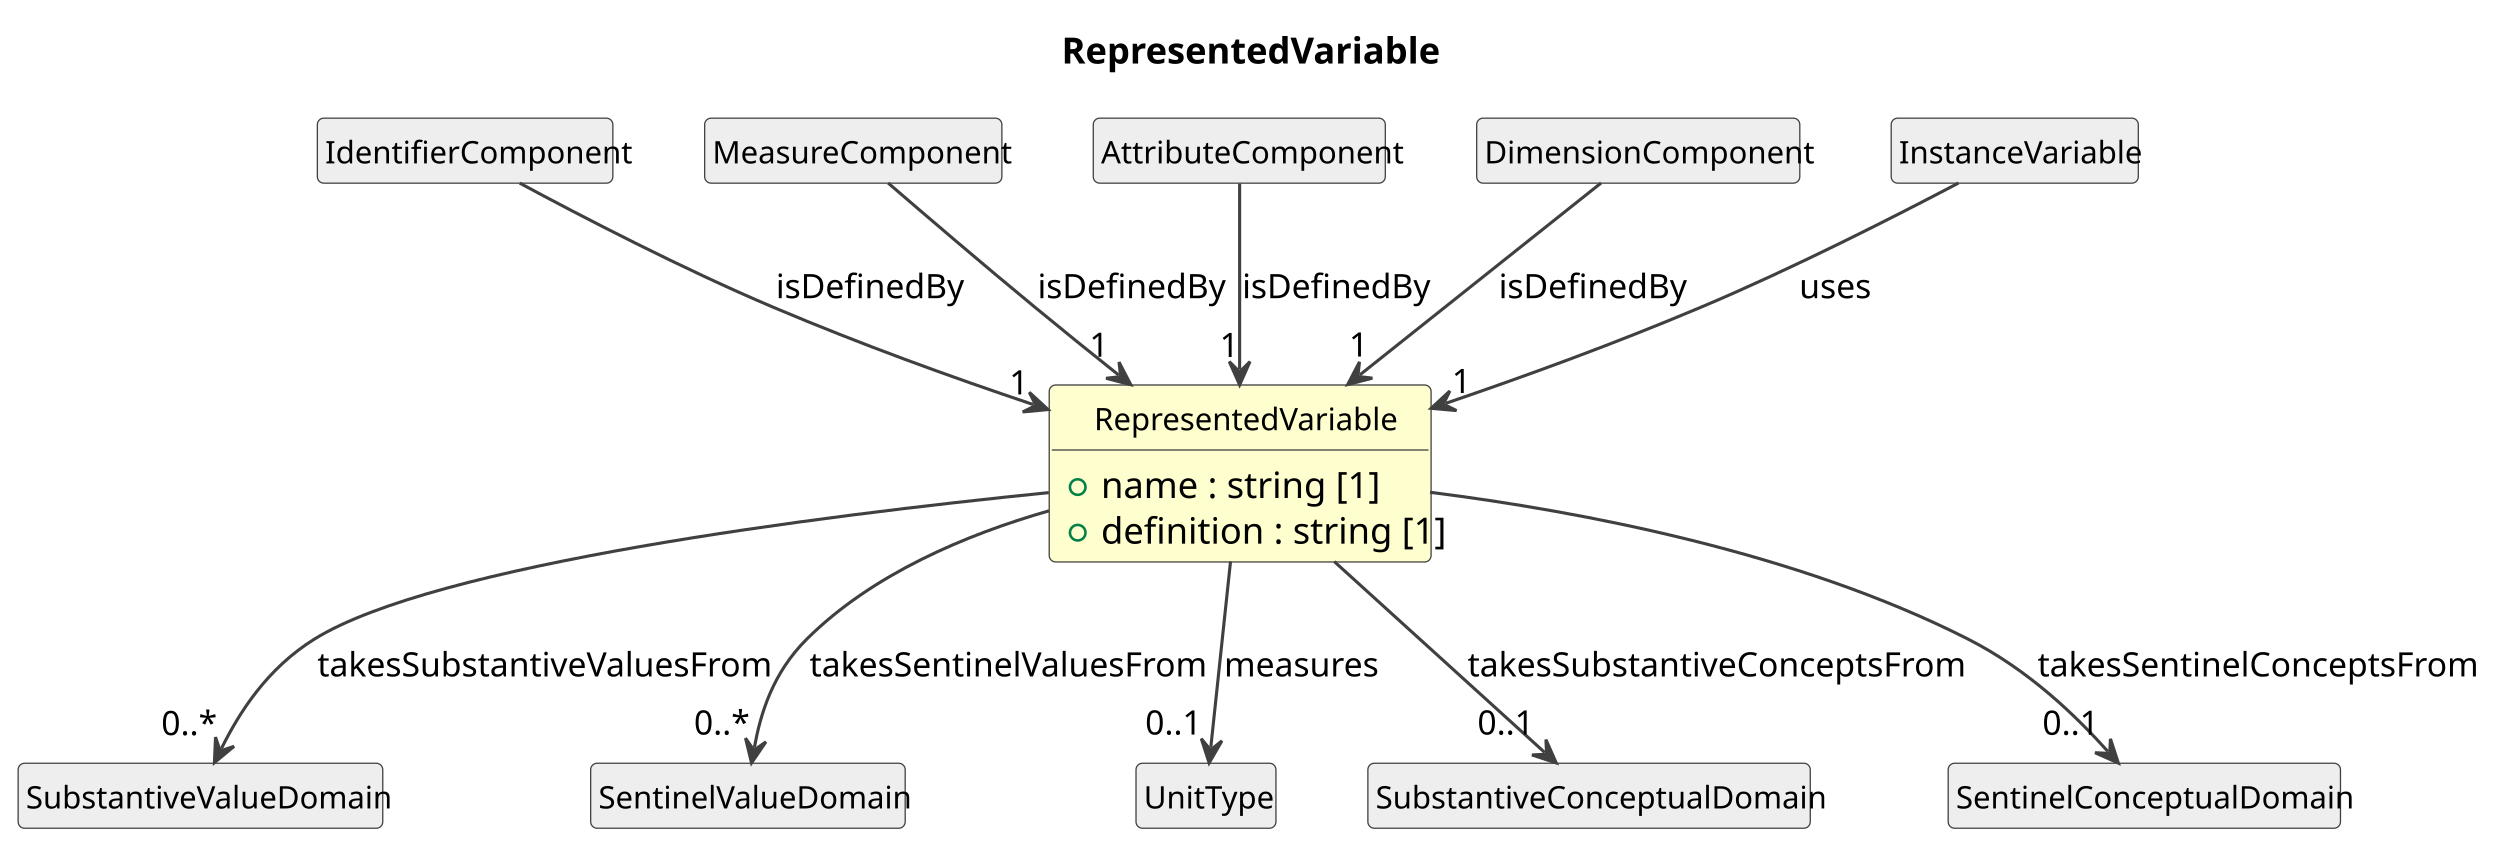
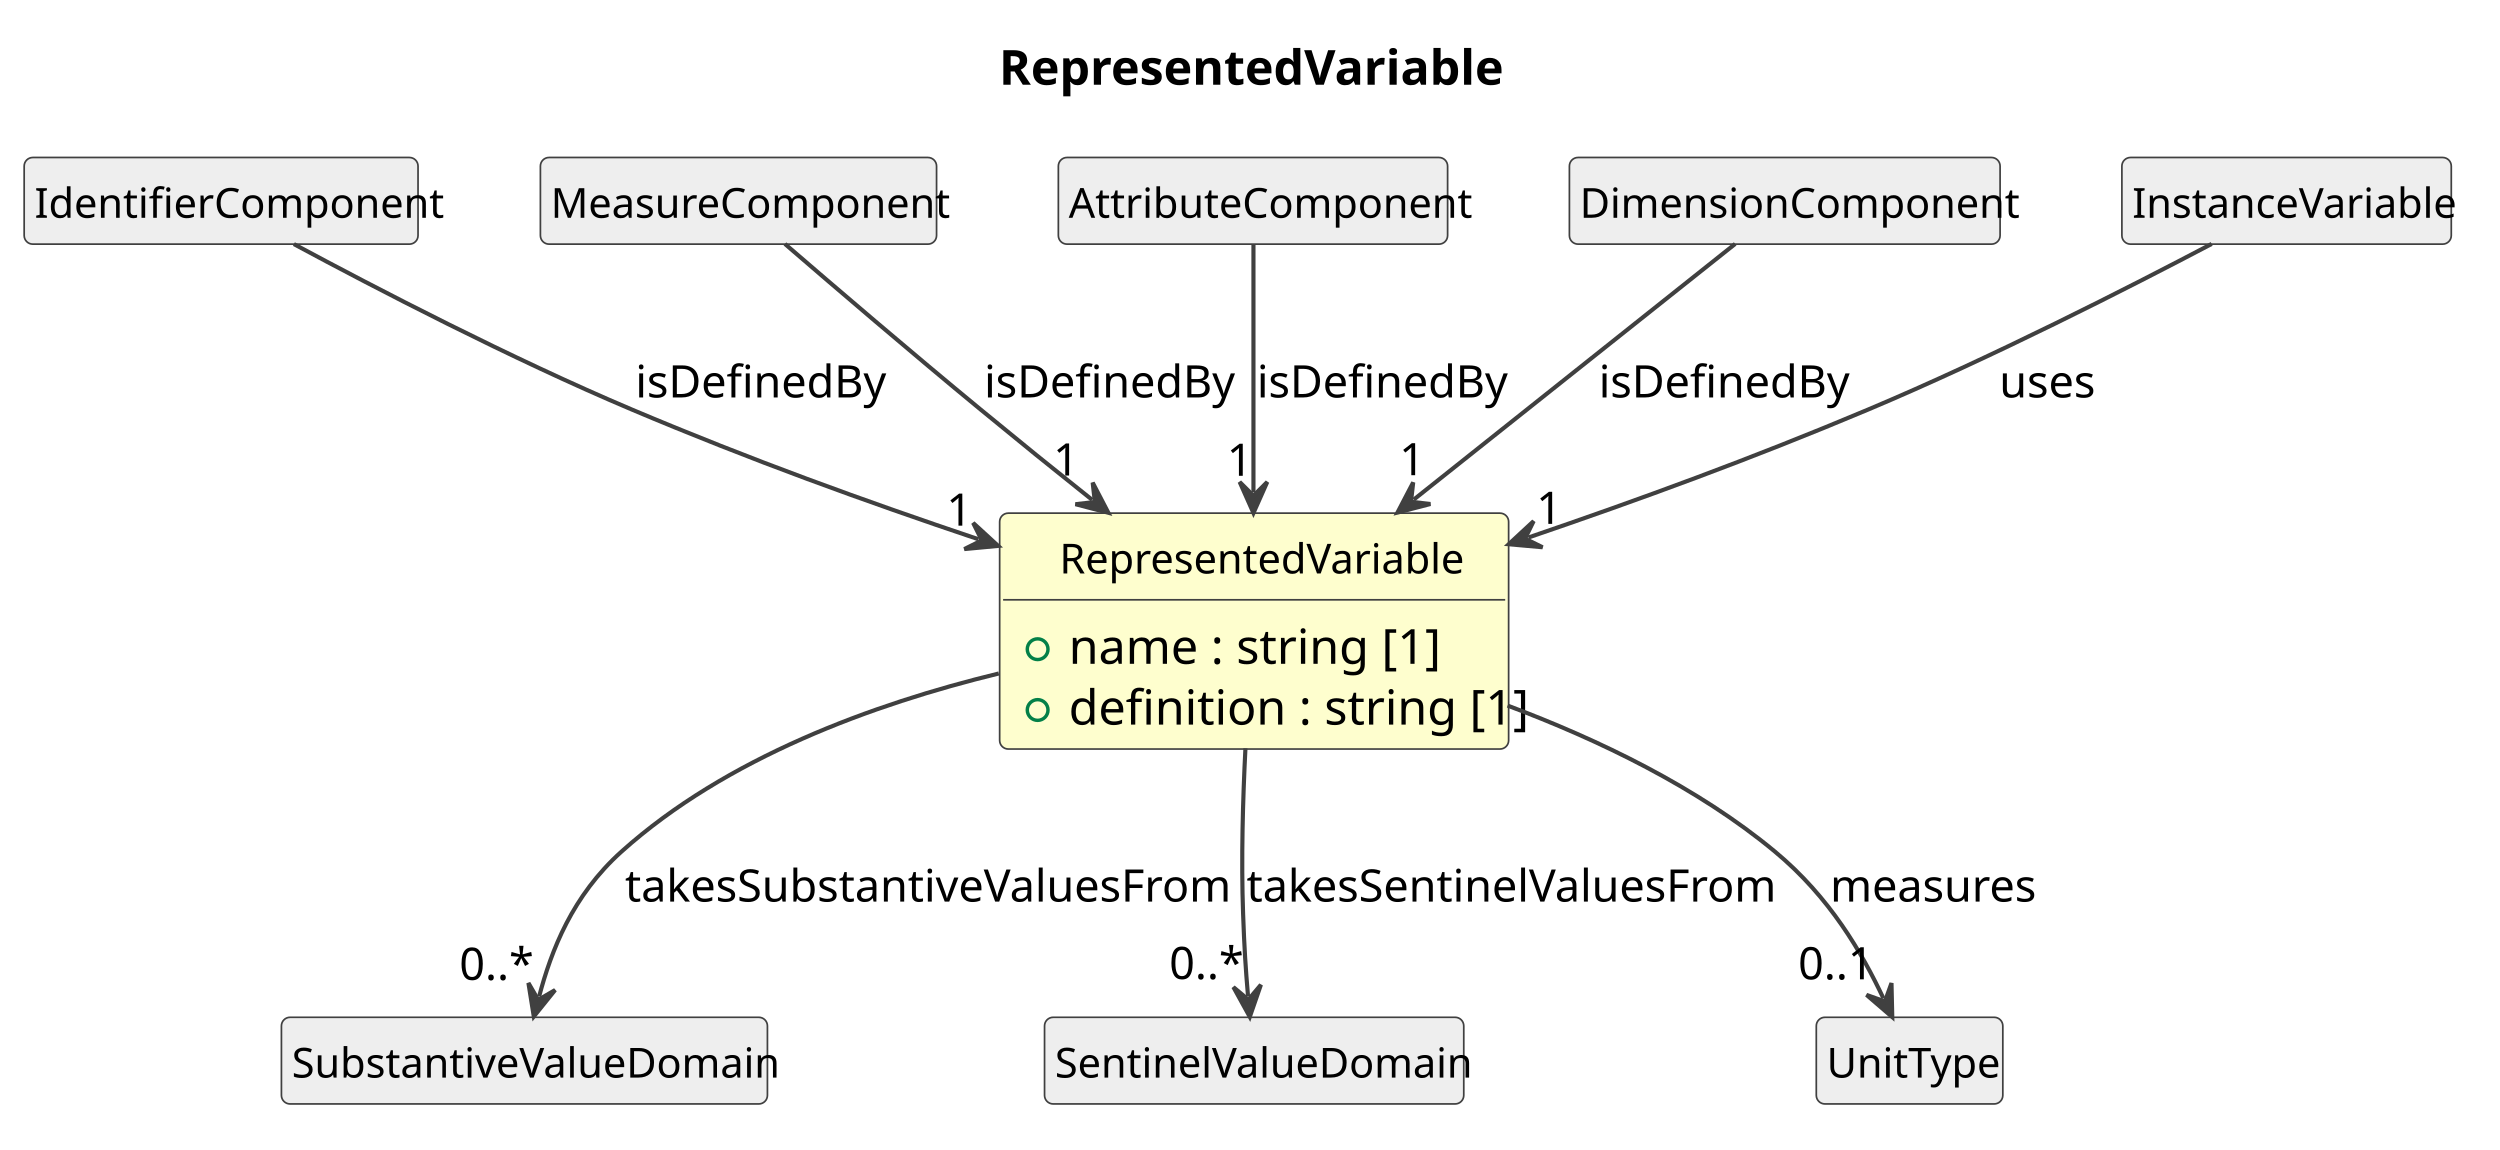
- <svg xmlns="http://www.w3.org/2000/svg" contentStyleType="text/css" data-diagram-type="CLASS" height="333px" preserveAspectRatio="none" style="width:965px;height:333px;background:#FFFFFF;" version="1.1" viewBox="0 0 965 333" width="965px" zoomAndPan="magnify">
+ <svg xmlns="http://www.w3.org/2000/svg" contentStyleType="text/css" data-diagram-type="CLASS" height="333px" preserveAspectRatio="none" style="width:724px;height:333px;background:#FFFFFF;" version="1.1" viewBox="0 0 724 333" width="724px" zoomAndPan="magnify">
  <defs />
  <g>
    <g class="title" data-source-line="1">
-       <text fill="#000000" font-family="sans-serif" font-size="14" font-weight="700" lengthAdjust="spacing" textLength="139.282" x="409.759" y="24.533">RepresentedVariable</text>
+       <text fill="#000000" font-family="sans-serif" font-size="14" font-weight="700" lengthAdjust="spacing" textLength="139.282" x="289.304" y="24.533">RepresentedVariable</text>
    </g>
    <g class="entity" data-qualified-name="RepresentedVariable" data-source-line="12" id="ent0002">
-       <rect fill="#FEFECE" height="68.312" rx="2.5" ry="2.5" style="stroke:#404040;stroke-width:0.5;" width="147.399" x="405" y="148.609" />
-       <text fill="#000000" font-family="sans-serif" font-size="12" lengthAdjust="spacing" textLength="112.74" x="422.33" y="166.066">RepresentedVariable</text>
-       <line style="stroke:#404040;stroke-width:0.5;" x1="406" x2="551.399" y1="173.703" y2="173.703" />
+       <rect fill="#FEFECE" height="68.312" rx="2.5" ry="2.5" style="stroke:#404040;stroke-width:0.5;" width="147.399" x="289.5" y="148.609" />
+       <text fill="#000000" font-family="sans-serif" font-size="12" lengthAdjust="spacing" textLength="112.74" x="306.83" y="166.066">RepresentedVariable</text>
+       <line style="stroke:#404040;stroke-width:0.5;" x1="290.5" x2="435.899" y1="173.703" y2="173.703" />
      <g data-visibility-modifier="PUBLIC_FIELD">
-         <ellipse cx="416" cy="188.008" fill="none" rx="3" ry="3" style="stroke:#038048;stroke-width:1;" />
+         <ellipse cx="300.5" cy="188.008" fill="none" rx="3" ry="3" style="stroke:#038048;stroke-width:1;" />
      </g>
-       <text fill="#000000" font-family="sans-serif" font-size="14" lengthAdjust="spacing" textLength="100.379" x="425" y="192.236">name : string [1]</text>
+       <text fill="#000000" font-family="sans-serif" font-size="14" lengthAdjust="spacing" textLength="100.379" x="309.5" y="192.236">name : string [1]</text>
      <g data-visibility-modifier="PUBLIC_FIELD">
-         <ellipse cx="416" cy="205.617" fill="none" rx="3" ry="3" style="stroke:#038048;stroke-width:1;" />
+         <ellipse cx="300.5" cy="205.617" fill="none" rx="3" ry="3" style="stroke:#038048;stroke-width:1;" />
      </g>
-       <text fill="#000000" font-family="sans-serif" font-size="14" lengthAdjust="spacing" textLength="121.399" x="425" y="209.846">definition : string [1]</text>
+       <text fill="#000000" font-family="sans-serif" font-size="14" lengthAdjust="spacing" textLength="121.399" x="309.5" y="209.846">definition : string [1]</text>
    </g>
    <g class="entity" data-qualified-name="IdentifierComponent" data-source-line="16" id="ent0003">
-       <rect fill="#EEEEEE" height="25.094" rx="2.5" ry="2.5" style="stroke:#404040;stroke-width:0.5;" width="114.064" x="122.5" y="45.609" />
-       <text fill="#000000" font-family="sans-serif" font-size="12" lengthAdjust="spacing" textLength="108.064" x="125.5" y="63.066">IdentifierComponent</text>
+       <rect fill="#EEEEEE" height="25.094" rx="2.5" ry="2.5" style="stroke:#404040;stroke-width:0.5;" width="114.064" x="7" y="45.609" />
+       <text fill="#000000" font-family="sans-serif" font-size="12" lengthAdjust="spacing" textLength="108.064" x="10" y="63.066">IdentifierComponent</text>
    </g>
    <g class="entity" data-qualified-name="MeasureComponent" data-source-line="18" id="ent0005">
-       <rect fill="#EEEEEE" height="25.094" rx="2.5" ry="2.5" style="stroke:#404040;stroke-width:0.5;" width="114.727" x="272" y="45.609" />
-       <text fill="#000000" font-family="sans-serif" font-size="12" lengthAdjust="spacing" textLength="108.727" x="275" y="63.066">MeasureComponent</text>
+       <rect fill="#EEEEEE" height="25.094" rx="2.5" ry="2.5" style="stroke:#404040;stroke-width:0.5;" width="114.727" x="156.5" y="45.609" />
+       <text fill="#000000" font-family="sans-serif" font-size="12" lengthAdjust="spacing" textLength="108.727" x="159.5" y="63.066">MeasureComponent</text>
    </g>
    <g class="entity" data-qualified-name="AttributeComponent" data-source-line="20" id="ent0007">
-       <rect fill="#EEEEEE" height="25.094" rx="2.5" ry="2.5" style="stroke:#404040;stroke-width:0.5;" width="112.728" x="422" y="45.609" />
-       <text fill="#000000" font-family="sans-serif" font-size="12" lengthAdjust="spacing" textLength="106.728" x="425" y="63.066">AttributeComponent</text>
+       <rect fill="#EEEEEE" height="25.094" rx="2.5" ry="2.5" style="stroke:#404040;stroke-width:0.5;" width="112.728" x="306.5" y="45.609" />
+       <text fill="#000000" font-family="sans-serif" font-size="12" lengthAdjust="spacing" textLength="106.728" x="309.5" y="63.066">AttributeComponent</text>
    </g>
    <g class="entity" data-qualified-name="DimensionComponent" data-source-line="22" id="ent0009">
-       <rect fill="#EEEEEE" height="25.094" rx="2.5" ry="2.5" style="stroke:#404040;stroke-width:0.5;" width="124.728" x="570" y="45.609" />
-       <text fill="#000000" font-family="sans-serif" font-size="12" lengthAdjust="spacing" textLength="118.728" x="573" y="63.066">DimensionComponent</text>
+       <rect fill="#EEEEEE" height="25.094" rx="2.5" ry="2.5" style="stroke:#404040;stroke-width:0.5;" width="124.728" x="454.5" y="45.609" />
+       <text fill="#000000" font-family="sans-serif" font-size="12" lengthAdjust="spacing" textLength="118.728" x="457.5" y="63.066">DimensionComponent</text>
    </g>
    <g class="entity" data-qualified-name="SubstantiveValueDomain" data-source-line="24" id="ent0011">
-       <rect fill="#EEEEEE" height="25.094" rx="2.5" ry="2.5" style="stroke:#404040;stroke-width:0.5;" width="140.748" x="7" y="294.609" />
-       <text fill="#000000" font-family="sans-serif" font-size="12" lengthAdjust="spacing" textLength="134.748" x="10" y="312.066">SubstantiveValueDomain</text>
+       <rect fill="#EEEEEE" height="25.094" rx="2.5" ry="2.5" style="stroke:#404040;stroke-width:0.5;" width="140.748" x="81.5" y="294.609" />
+       <text fill="#000000" font-family="sans-serif" font-size="12" lengthAdjust="spacing" textLength="134.748" x="84.5" y="312.066">SubstantiveValueDomain</text>
    </g>
    <g class="entity" data-qualified-name="SentinelValueDomain" data-source-line="26" id="ent0013">
-       <rect fill="#EEEEEE" height="25.094" rx="2.5" ry="2.5" style="stroke:#404040;stroke-width:0.5;" width="121.406" x="228" y="294.609" />
-       <text fill="#000000" font-family="sans-serif" font-size="12" lengthAdjust="spacing" textLength="115.406" x="231" y="312.066">SentinelValueDomain</text>
+       <rect fill="#EEEEEE" height="25.094" rx="2.5" ry="2.5" style="stroke:#404040;stroke-width:0.5;" width="121.406" x="302.5" y="294.609" />
+       <text fill="#000000" font-family="sans-serif" font-size="12" lengthAdjust="spacing" textLength="115.406" x="305.5" y="312.066">SentinelValueDomain</text>
    </g>
    <g class="entity" data-qualified-name="UnitType" data-source-line="28" id="ent0015">
-       <rect fill="#EEEEEE" height="25.094" rx="2.5" ry="2.5" style="stroke:#404040;stroke-width:0.5;" width="54.018" x="438.5" y="294.609" />
-       <text fill="#000000" font-family="sans-serif" font-size="12" lengthAdjust="spacing" textLength="48.018" x="441.5" y="312.066">UnitType</text>
+       <rect fill="#EEEEEE" height="25.094" rx="2.5" ry="2.5" style="stroke:#404040;stroke-width:0.5;" width="54.018" x="526" y="294.609" />
+       <text fill="#000000" font-family="sans-serif" font-size="12" lengthAdjust="spacing" textLength="48.018" x="529" y="312.066">UnitType</text>
    </g>
-     <g class="entity" data-qualified-name="SubstantiveConceptualDomain" data-source-line="30" id="ent0017">
-       <rect fill="#EEEEEE" height="25.094" rx="2.5" ry="2.5" style="stroke:#404040;stroke-width:0.5;" width="170.766" x="528" y="294.609" />
-       <text fill="#000000" font-family="sans-serif" font-size="12" lengthAdjust="spacing" textLength="164.766" x="531" y="312.066">SubstantiveConceptualDomain</text>
-     </g>
-     <g class="entity" data-qualified-name="SentinelConceptualDomain" data-source-line="32" id="ent0019">
-       <rect fill="#EEEEEE" height="25.094" rx="2.5" ry="2.5" style="stroke:#404040;stroke-width:0.5;" width="151.424" x="752" y="294.609" />
-       <text fill="#000000" font-family="sans-serif" font-size="12" lengthAdjust="spacing" textLength="145.424" x="755" y="312.066">SentinelConceptualDomain</text>
-     </g>
-     <g class="entity" data-qualified-name="InstanceVariable" data-source-line="34" id="ent0021">
-       <rect fill="#EEEEEE" height="25.094" rx="2.5" ry="2.5" style="stroke:#404040;stroke-width:0.5;" width="95.391" x="730" y="45.609" />
-       <text fill="#000000" font-family="sans-serif" font-size="12" lengthAdjust="spacing" textLength="89.391" x="733" y="63.066">InstanceVariable</text>
+     <g class="entity" data-qualified-name="InstanceVariable" data-source-line="30" id="ent0017">
+       <rect fill="#EEEEEE" height="25.094" rx="2.5" ry="2.5" style="stroke:#404040;stroke-width:0.5;" width="95.391" x="614.5" y="45.609" />
+       <text fill="#000000" font-family="sans-serif" font-size="12" lengthAdjust="spacing" textLength="89.391" x="617.5" y="63.066">InstanceVariable</text>
    </g>
    <g class="link" data-entity-1="ent0003" data-entity-2="ent0002" data-link-type="dependency" data-source-line="17" id="lnk4">
-       <path codeLine="17" d="M200.61,70.689 C224.11,83.339 263.4,103.759 298.5,118.609 C332.8,133.119 366.033,145.126 398.883,156.176" fill="none" id="IdentifierComponent-to-RepresentedVariable" style="stroke:#404040;stroke-width:1.2;" />
-       <polygon fill="#404040" points="404.57,158.089,397.315,151.429,399.831,156.495,394.764,159.011,404.57,158.089" style="stroke:#404040;stroke-width:1.2;" />
-       <text fill="#000000" font-family="sans-serif" font-size="13" lengthAdjust="spacing" textLength="69.367" x="299.5" y="115.105">isDefinedBy</text>
-       <text fill="#000000" font-family="sans-serif" font-size="13" lengthAdjust="spacing" textLength="7.23" x="389.576" y="152.233">1</text>
+       <path codeLine="17" d="M85.11,70.689 C108.61,83.339 147.9,103.759 183,118.609 C217.3,133.119 250.533,145.126 283.383,156.176" fill="none" id="IdentifierComponent-to-RepresentedVariable" style="stroke:#404040;stroke-width:1.2;" />
+       <polygon fill="#404040" points="289.07,158.089,281.815,151.429,284.331,156.495,279.264,159.011,289.07,158.089" style="stroke:#404040;stroke-width:1.2;" />
+       <text fill="#000000" font-family="sans-serif" font-size="13" lengthAdjust="spacing" textLength="69.367" x="184" y="115.105">isDefinedBy</text>
+       <text fill="#000000" font-family="sans-serif" font-size="13" lengthAdjust="spacing" textLength="7.23" x="274.076" y="152.233">1</text>
    </g>
    <g class="link" data-entity-1="ent0005" data-entity-2="ent0002" data-link-type="dependency" data-source-line="19" id="lnk6">
-       <path codeLine="19" d="M342.81,70.639 C356.82,82.719 379.55,102.189 399.5,118.609 C411.42,128.419 419.789,135.188 431.789,144.758" fill="none" id="MeasureComponent-to-RepresentedVariable" style="stroke:#404040;stroke-width:1.2;" />
-       <polygon fill="#404040" points="436.48,148.499,431.938,139.761,432.571,145.382,426.95,146.015,436.48,148.499" style="stroke:#404040;stroke-width:1.2;" />
-       <text fill="#000000" font-family="sans-serif" font-size="13" lengthAdjust="spacing" textLength="69.367" x="400.5" y="115.105">isDefinedBy</text>
-       <text fill="#000000" font-family="sans-serif" font-size="13" lengthAdjust="spacing" textLength="7.23" x="420.502" y="137.708">1</text>
+       <path codeLine="19" d="M227.31,70.639 C241.32,82.719 264.05,102.189 284,118.609 C295.92,128.419 304.289,135.188 316.289,144.758" fill="none" id="MeasureComponent-to-RepresentedVariable" style="stroke:#404040;stroke-width:1.2;" />
+       <polygon fill="#404040" points="320.98,148.499,316.438,139.761,317.071,145.382,311.45,146.015,320.98,148.499" style="stroke:#404040;stroke-width:1.2;" />
+       <text fill="#000000" font-family="sans-serif" font-size="13" lengthAdjust="spacing" textLength="69.367" x="285" y="115.105">isDefinedBy</text>
+       <text fill="#000000" font-family="sans-serif" font-size="13" lengthAdjust="spacing" textLength="7.23" x="305.002" y="137.708">1</text>
    </g>
    <g class="link" data-entity-1="ent0007" data-entity-2="ent0002" data-link-type="dependency" data-source-line="21" id="lnk8">
-       <path codeLine="21" d="M478.5,70.859 C478.5,88.579 478.5,116.829 478.5,142.569" fill="none" id="AttributeComponent-to-RepresentedVariable" style="stroke:#404040;stroke-width:1.2;" />
-       <polygon fill="#404040" points="478.5,148.569,482.5,139.569,478.5,143.569,474.5,139.569,478.5,148.569" style="stroke:#404040;stroke-width:1.2;" />
-       <text fill="#000000" font-family="sans-serif" font-size="13" lengthAdjust="spacing" textLength="69.367" x="479.5" y="115.105">isDefinedBy</text>
-       <text fill="#000000" font-family="sans-serif" font-size="13" lengthAdjust="spacing" textLength="7.23" x="470.794" y="137.792">1</text>
+       <path codeLine="21" d="M363,70.859 C363,88.579 363,116.829 363,142.569" fill="none" id="AttributeComponent-to-RepresentedVariable" style="stroke:#404040;stroke-width:1.2;" />
+       <polygon fill="#404040" points="363,148.569,367,139.569,363,143.569,359,139.569,363,148.569" style="stroke:#404040;stroke-width:1.2;" />
+       <text fill="#000000" font-family="sans-serif" font-size="13" lengthAdjust="spacing" textLength="69.367" x="364" y="115.105">isDefinedBy</text>
+       <text fill="#000000" font-family="sans-serif" font-size="13" lengthAdjust="spacing" textLength="7.23" x="355.294" y="137.792">1</text>
    </g>
    <g class="link" data-entity-1="ent0009" data-entity-2="ent0002" data-link-type="dependency" data-source-line="23" id="lnk10">
-       <path codeLine="23" d="M618.01,70.629 C595.85,88.259 557.375,118.864 524.905,144.694" fill="none" id="DimensionComponent-to-RepresentedVariable" style="stroke:#404040;stroke-width:1.2;" />
-       <polygon fill="#404040" points="520.21,148.429,529.743,145.957,524.123,145.317,524.763,139.696,520.21,148.429" style="stroke:#404040;stroke-width:1.2;" />
-       <text fill="#000000" font-family="sans-serif" font-size="13" lengthAdjust="spacing" textLength="69.367" x="578.5" y="115.105">isDefinedBy</text>
-       <text fill="#000000" font-family="sans-serif" font-size="13" lengthAdjust="spacing" textLength="7.23" x="520.716" y="137.624">1</text>
+       <path codeLine="23" d="M502.51,70.629 C480.35,88.259 441.875,118.864 409.406,144.694" fill="none" id="DimensionComponent-to-RepresentedVariable" style="stroke:#404040;stroke-width:1.2;" />
+       <polygon fill="#404040" points="404.71,148.429,414.243,145.957,408.623,145.317,409.263,139.696,404.71,148.429" style="stroke:#404040;stroke-width:1.2;" />
+       <text fill="#000000" font-family="sans-serif" font-size="13" lengthAdjust="spacing" textLength="69.367" x="463" y="115.105">isDefinedBy</text>
+       <text fill="#000000" font-family="sans-serif" font-size="13" lengthAdjust="spacing" textLength="7.23" x="405.216" y="137.624">1</text>
    </g>
    <g class="link" data-entity-1="ent0002" data-entity-2="ent0011" data-link-type="dependency" data-source-line="25" id="lnk12">
-       <path codeLine="25" d="M404.85,190.149 C314.55,199.259 167.79,217.949 121.5,246.609 C102.93,258.109 92.288,275.195 85.438,288.995" fill="none" id="RepresentedVariable-to-SubstantiveValueDomain" style="stroke:#404040;stroke-width:1.2;" />
-       <polygon fill="#404040" points="82.77,294.369,90.354,288.086,84.993,289.891,83.189,284.529,82.77,294.369" style="stroke:#404040;stroke-width:1.2;" />
-       <text fill="#000000" font-family="sans-serif" font-size="13" lengthAdjust="spacing" textLength="169.083" x="122.5" y="261.104">takesSubstantiveValuesFrom</text>
-       <text fill="#000000" font-family="sans-serif" font-size="13" lengthAdjust="spacing" textLength="19.513" x="62.255" y="283.749">0..*</text>
+       <path codeLine="25" d="M289.25,195.039 C252.8,203.899 210.26,219.459 180,246.609 C165.72,259.419 159.668,275.24 156.128,288.59" fill="none" id="RepresentedVariable-to-SubstantiveValueDomain" style="stroke:#404040;stroke-width:1.2;" />
+       <polygon fill="#404040" points="154.59,294.389,160.763,286.715,155.872,289.556,153.03,284.665,154.59,294.389" style="stroke:#404040;stroke-width:1.2;" />
+       <text fill="#000000" font-family="sans-serif" font-size="13" lengthAdjust="spacing" textLength="169.083" x="181" y="261.104">takesSubstantiveValuesFrom</text>
+       <text fill="#000000" font-family="sans-serif" font-size="13" lengthAdjust="spacing" textLength="19.513" x="133.02" y="283.777">0..*</text>
    </g>
    <g class="link" data-entity-1="ent0002" data-entity-2="ent0013" data-link-type="dependency" data-source-line="27" id="lnk14">
-       <path codeLine="27" d="M404.93,197.169 C372.75,206.389 336.69,221.619 311.5,246.609 C298.29,259.709 293.583,275.336 291.173,288.596" fill="none" id="RepresentedVariable-to-SentinelValueDomain" style="stroke:#404040;stroke-width:1.2;" />
-       <polygon fill="#404040" points="290.1,294.499,295.645,286.36,290.994,289.58,287.774,284.929,290.1,294.499" style="stroke:#404040;stroke-width:1.2;" />
-       <text fill="#000000" font-family="sans-serif" font-size="13" lengthAdjust="spacing" textLength="148.129" x="312.5" y="261.104">takesSentinelValuesFrom</text>
-       <text fill="#000000" font-family="sans-serif" font-size="13" lengthAdjust="spacing" textLength="19.513" x="267.863" y="283.546">0..*</text>
+       <path codeLine="27" d="M360.68,216.709 C359.93,231.389 359.43,248.859 360,264.609 C360.36,274.719 360.719,280.201 361.429,288.511" fill="none" id="RepresentedVariable-to-SentinelValueDomain" style="stroke:#404040;stroke-width:1.2;" />
+       <polygon fill="#404040" points="361.94,294.489,365.159,285.182,361.514,289.507,357.188,285.863,361.94,294.489" style="stroke:#404040;stroke-width:1.2;" />
+       <text fill="#000000" font-family="sans-serif" font-size="13" lengthAdjust="spacing" textLength="148.129" x="361" y="261.104">takesSentinelValuesFrom</text>
+       <text fill="#000000" font-family="sans-serif" font-size="13" lengthAdjust="spacing" textLength="19.513" x="338.606" y="283.532">0..*</text>
    </g>
    <g class="link" data-entity-1="ent0002" data-entity-2="ent0015" data-link-type="dependency" data-source-line="29" id="lnk16">
-       <path codeLine="29" d="M474.98,216.759 C472.24,242.549 469.245,270.863 467.365,288.523" fill="none" id="RepresentedVariable-to-UnitType" style="stroke:#404040;stroke-width:1.2;" />
-       <polygon fill="#404040" points="466.73,294.489,471.66,285.963,467.259,289.517,463.705,285.116,466.73,294.489" style="stroke:#404040;stroke-width:1.2;" />
-       <text fill="#000000" font-family="sans-serif" font-size="13" lengthAdjust="spacing" textLength="57.078" x="472.5" y="261.104">measures</text>
-       <text fill="#000000" font-family="sans-serif" font-size="13" lengthAdjust="spacing" textLength="21.684" x="442.043" y="283.532">0..1</text>
+       <path codeLine="29" d="M436.6,204.339 C462.93,214.209 491.6,228.009 514,246.609 C529.96,259.859 539.209,275.923 545.439,289.123" fill="none" id="RepresentedVariable-to-UnitType" style="stroke:#404040;stroke-width:1.2;" />
+       <polygon fill="#404040" points="548,294.549,547.776,284.703,545.866,290.028,540.541,288.118,548,294.549" style="stroke:#404040;stroke-width:1.2;" />
+       <text fill="#000000" font-family="sans-serif" font-size="13" lengthAdjust="spacing" textLength="57.078" x="530" y="261.104">measures</text>
+       <text fill="#000000" font-family="sans-serif" font-size="13" lengthAdjust="spacing" textLength="21.684" x="520.744" y="283.617">0..1</text>
    </g>
-     <g class="link" data-entity-1="ent0002" data-entity-2="ent0017" data-link-type="dependency" data-source-line="31" id="lnk18">
-       <path codeLine="31" d="M515.03,216.759 C543.46,242.549 576.786,272.798 596.256,290.458" fill="none" id="RepresentedVariable-to-SubstantiveConceptualDomain" style="stroke:#404040;stroke-width:1.2;" />
-       <polygon fill="#404040" points="600.7,294.489,596.721,285.48,596.996,291.13,591.346,291.406,600.7,294.489" style="stroke:#404040;stroke-width:1.2;" />
-       <text fill="#000000" font-family="sans-serif" font-size="13" lengthAdjust="spacing" textLength="184.253" x="566.5" y="261.104">takesSubstantiveConceptsFrom</text>
-       <text fill="#000000" font-family="sans-serif" font-size="13" lengthAdjust="spacing" textLength="21.684" x="570.278" y="283.532">0..1</text>
-     </g>
-     <g class="link" data-entity-1="ent0002" data-entity-2="ent0019" data-link-type="dependency" data-source-line="33" id="lnk20">
-       <path codeLine="33" d="M552,190.019 C610.76,197.459 693.85,213.289 759.5,246.609 C783.28,258.679 801.45,276.496 813.67,290.096" fill="none" id="RepresentedVariable-to-SentinelConceptualDomain" style="stroke:#404040;stroke-width:1.2;" />
-       <polygon fill="#404040" points="817.68,294.559,814.64,285.191,814.338,290.84,808.689,290.538,817.68,294.559" style="stroke:#404040;stroke-width:1.2;" />
-       <text fill="#000000" font-family="sans-serif" font-size="13" lengthAdjust="spacing" textLength="163.3" x="786.5" y="261.104">takesSentinelConceptsFrom</text>
-       <text fill="#000000" font-family="sans-serif" font-size="13" lengthAdjust="spacing" textLength="21.684" x="788.352" y="283.631">0..1</text>
-     </g>
-     <g class="link" data-entity-1="ent0021" data-entity-2="ent0002" data-link-type="dependency" data-source-line="35" id="lnk22">
-       <path codeLine="35" d="M756,70.639 C732.07,83.229 692.1,103.619 656.5,118.609 C622.81,132.799 590.388,144.64 558.098,155.67" fill="none" id="InstanceVariable-to-RepresentedVariable" style="stroke:#404040;stroke-width:1.2;" />
-       <polygon fill="#404040" points="552.42,157.609,562.23,158.485,557.152,155.993,559.644,150.915,552.42,157.609" style="stroke:#404040;stroke-width:1.2;" />
-       <text fill="#000000" font-family="sans-serif" font-size="13" lengthAdjust="spacing" textLength="27.46" x="694.5" y="115.105">uses</text>
-       <text fill="#000000" font-family="sans-serif" font-size="13" lengthAdjust="spacing" textLength="7.23" x="560.395" y="151.703">1</text>
+     <g class="link" data-entity-1="ent0017" data-entity-2="ent0002" data-link-type="dependency" data-source-line="31" id="lnk18">
+       <path codeLine="31" d="M640.5,70.639 C616.57,83.229 576.6,103.619 541,118.609 C507.31,132.799 474.888,144.64 442.598,155.67" fill="none" id="InstanceVariable-to-RepresentedVariable" style="stroke:#404040;stroke-width:1.2;" />
+       <polygon fill="#404040" points="436.92,157.609,446.73,158.485,441.652,155.993,444.144,150.915,436.92,157.609" style="stroke:#404040;stroke-width:1.2;" />
+       <text fill="#000000" font-family="sans-serif" font-size="13" lengthAdjust="spacing" textLength="27.46" x="579" y="115.105">uses</text>
+       <text fill="#000000" font-family="sans-serif" font-size="13" lengthAdjust="spacing" textLength="7.23" x="444.895" y="151.703">1</text>
    </g>
  </g>
</svg>
